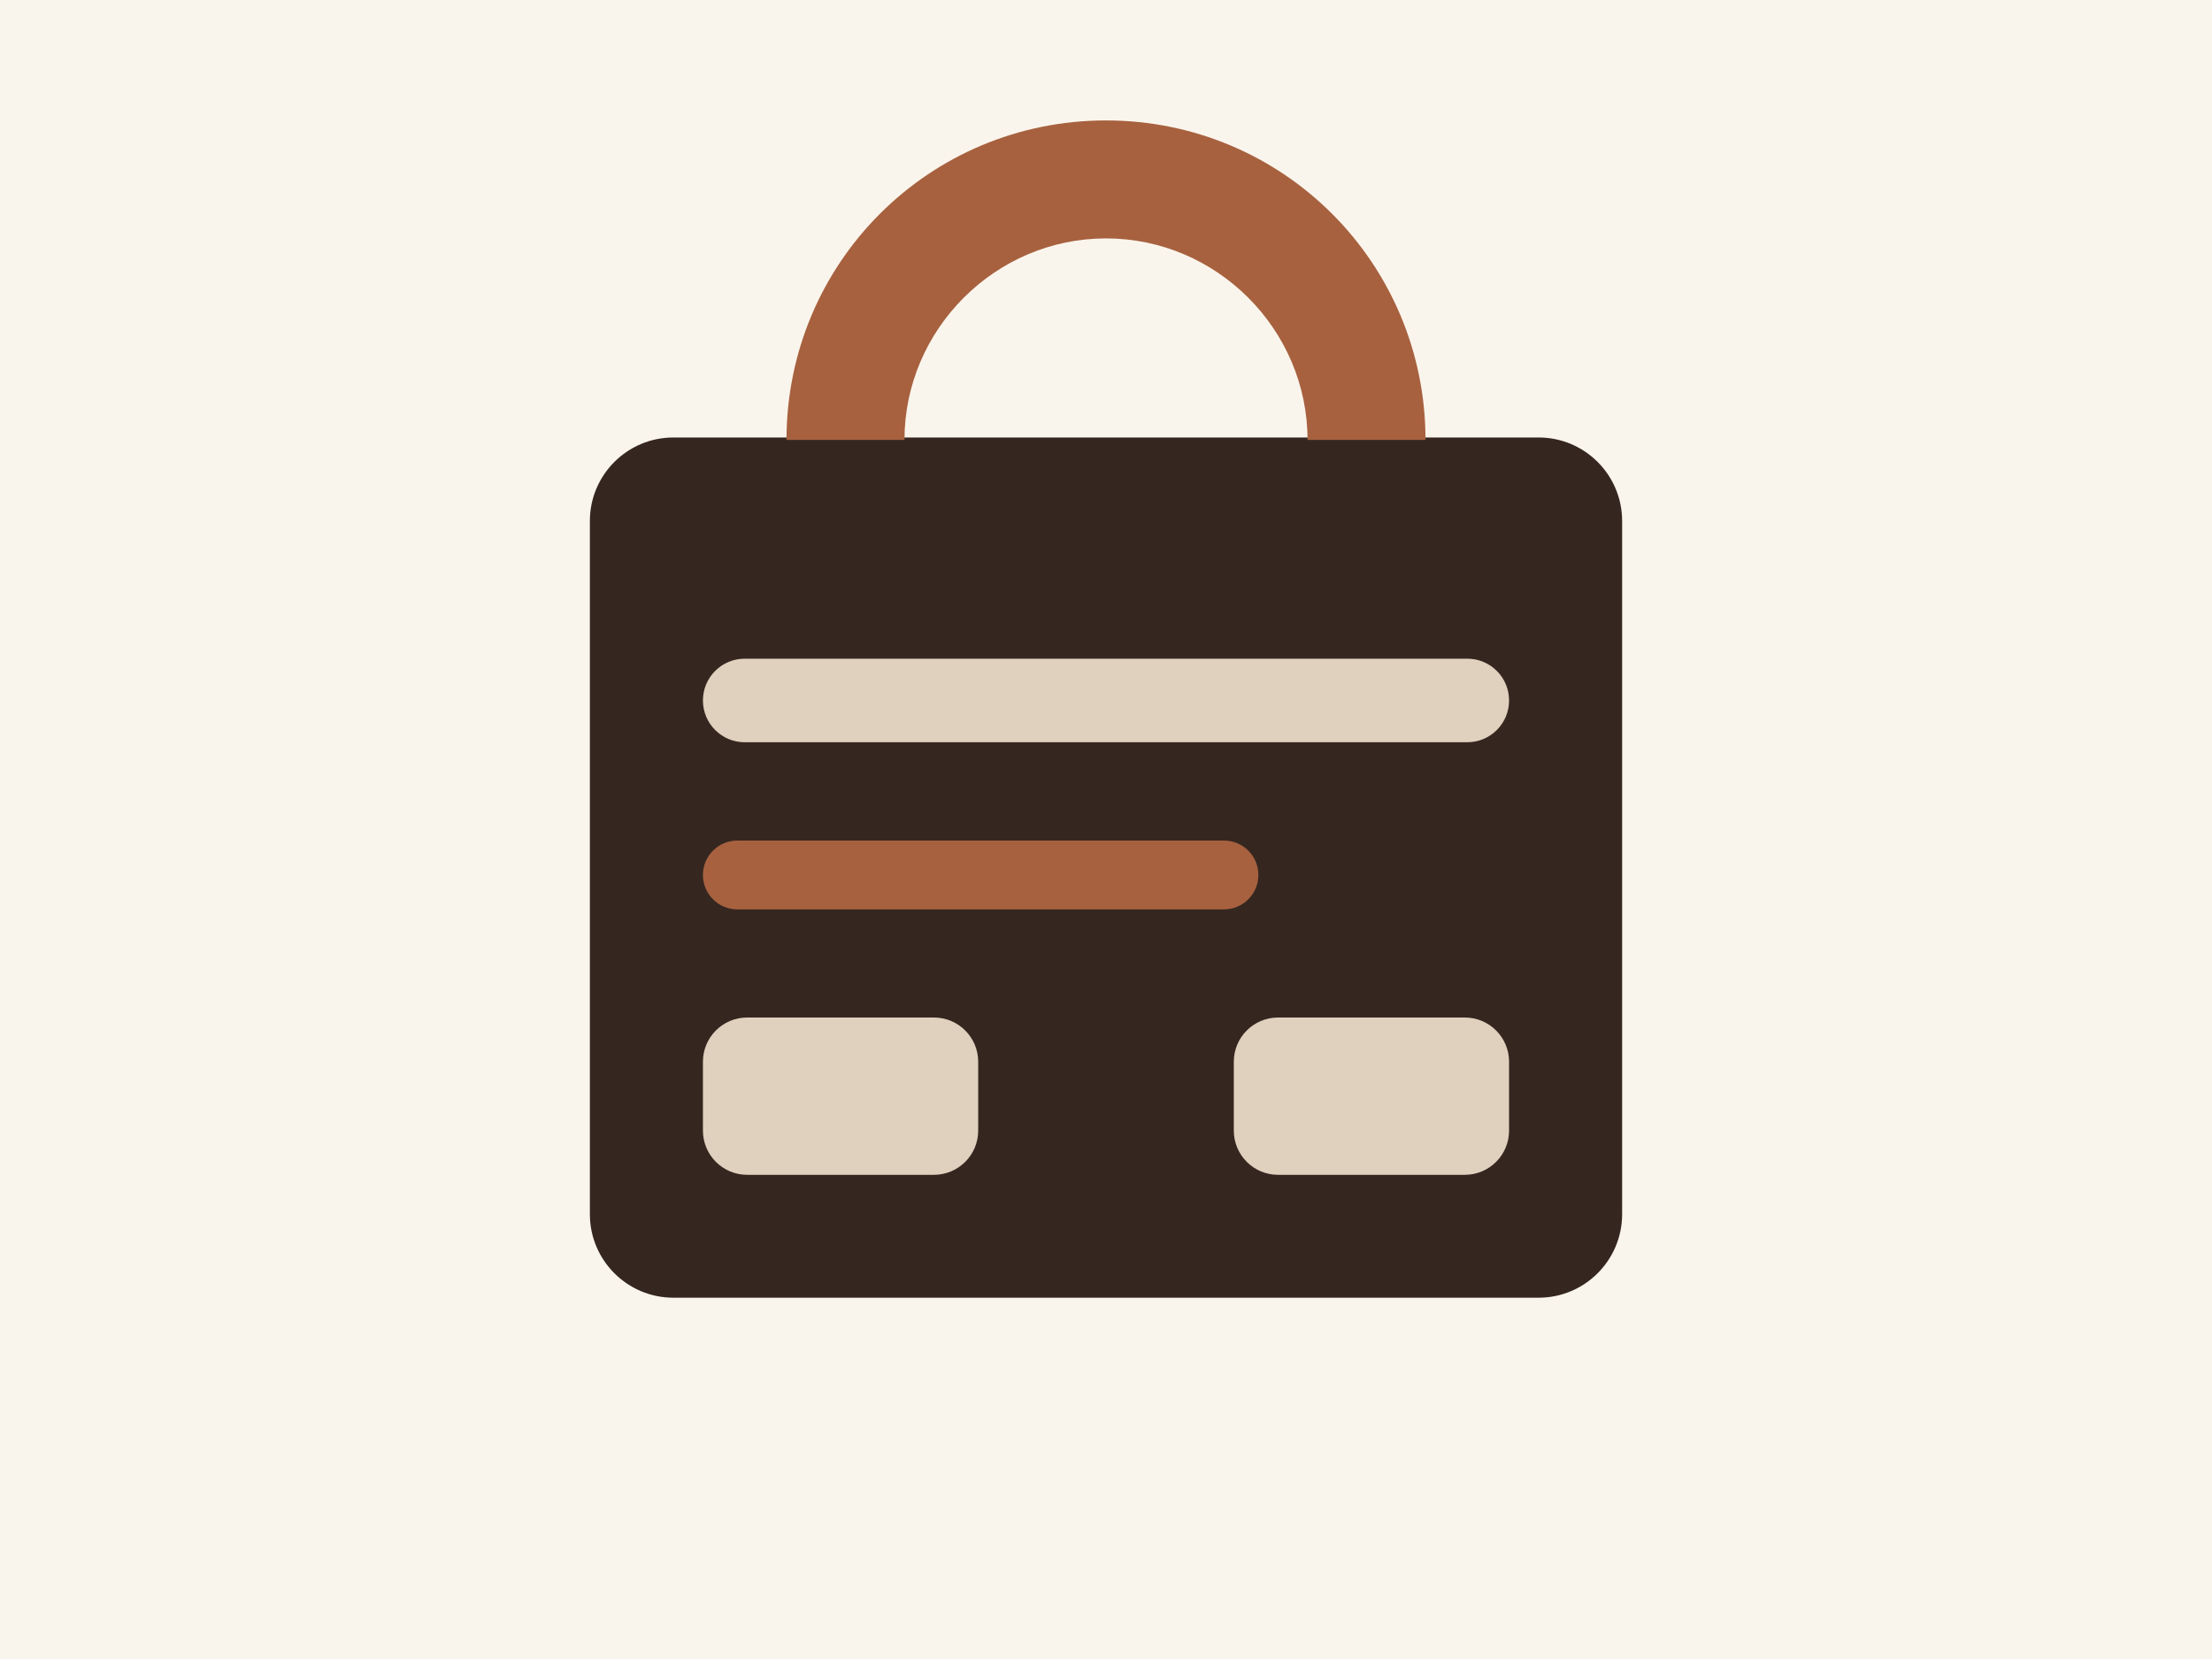
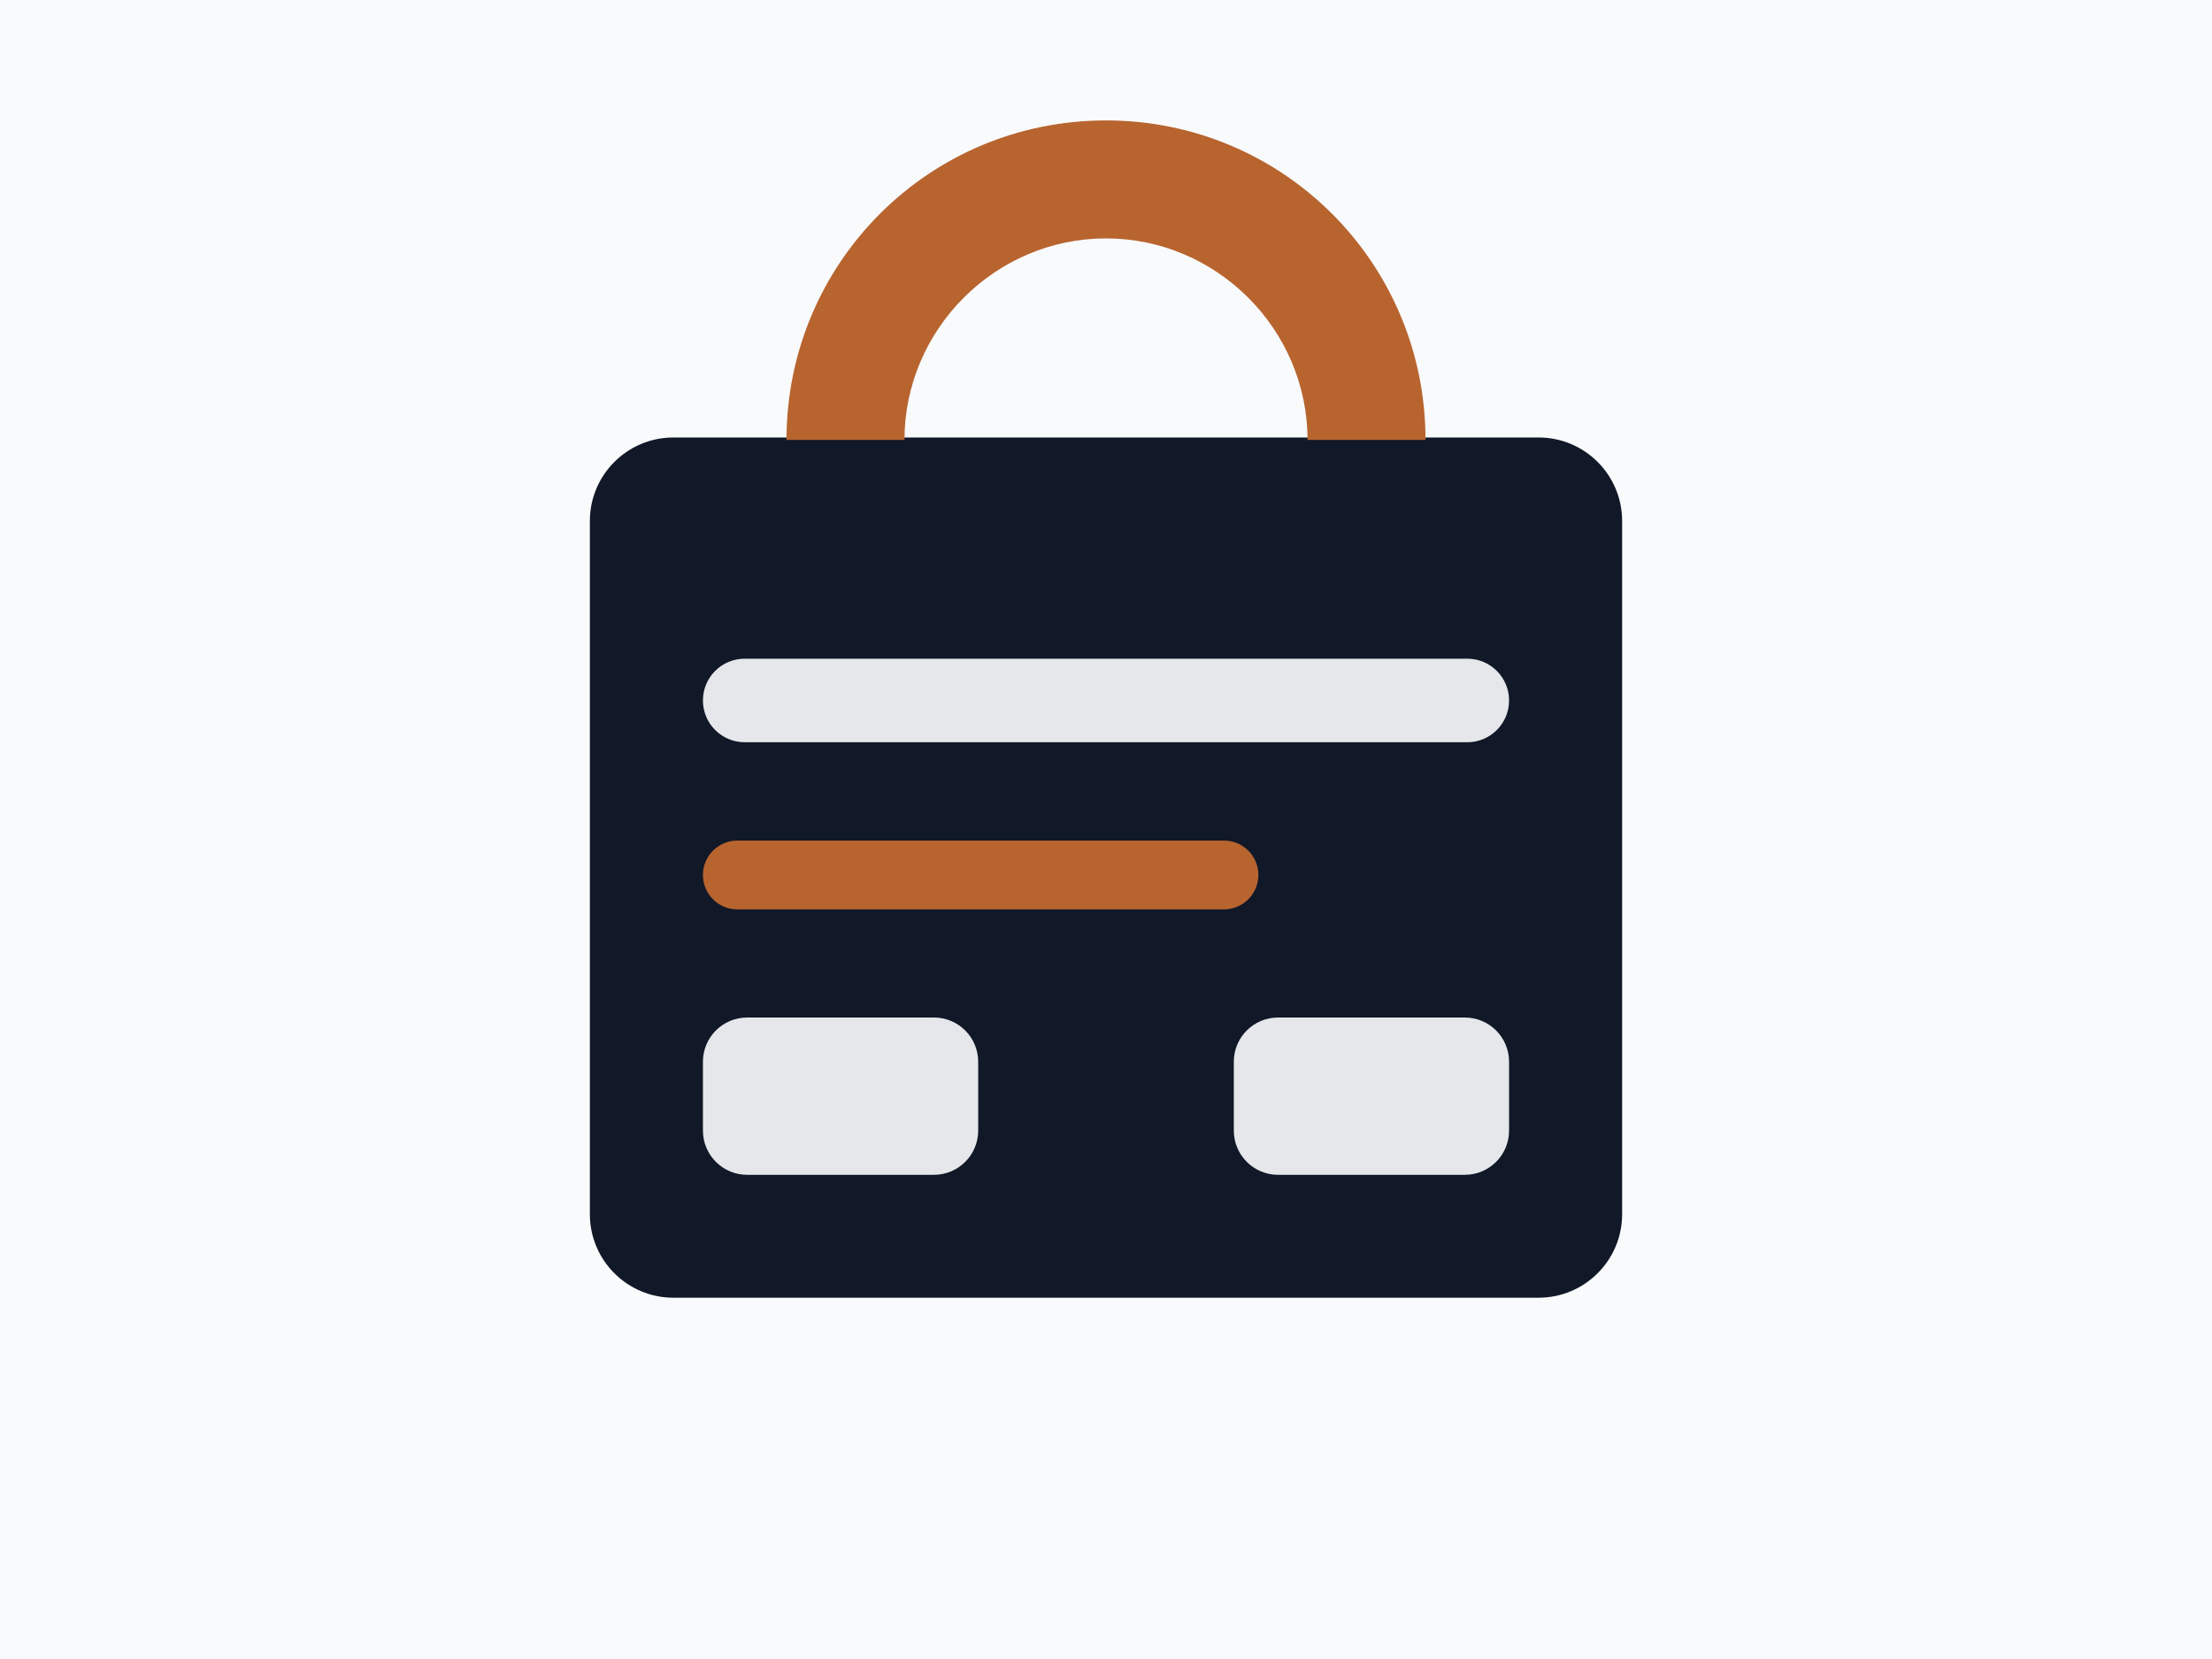
<svg xmlns="http://www.w3.org/2000/svg" width="900" height="675" viewBox="0 0 900 675" fill="none">
-   <rect width="900" height="675" fill="#faf5ec" />
-   <rect x="240" y="178" width="420" height="350" rx="34" fill="#352720" />
-   <path d="M320 179c0-72 58-130 130-130s130 58 130 130h-48c0-45-37-82-82-82s-82 37-82 82h-48Z" fill="#a7613f" />
-   <rect x="286" y="268" width="328" height="34" rx="17" fill="#e0d0be" />
-   <rect x="286" y="342" width="226" height="28" rx="14" fill="#a7613f" />
-   <rect x="286" y="414" width="112" height="64" rx="18" fill="#e0d0be" />
-   <rect x="502" y="414" width="112" height="64" rx="18" fill="#e0d0be" />
+   <rect width="900" height="675" fill="#f8fafc" />
+   <rect x="240" y="178" width="420" height="350" rx="34" fill="#111827" />
+   <path d="M320 179c0-72 58-130 130-130s130 58 130 130h-48c0-45-37-82-82-82s-82 37-82 82h-48Z" fill="#b8642f" />
+   <rect x="286" y="268" width="328" height="34" rx="17" fill="#e5e7eb" />
+   <rect x="286" y="342" width="226" height="28" rx="14" fill="#b8642f" />
+   <rect x="286" y="414" width="112" height="64" rx="18" fill="#e5e7eb" />
+   <rect x="502" y="414" width="112" height="64" rx="18" fill="#e5e7eb" />
</svg>
